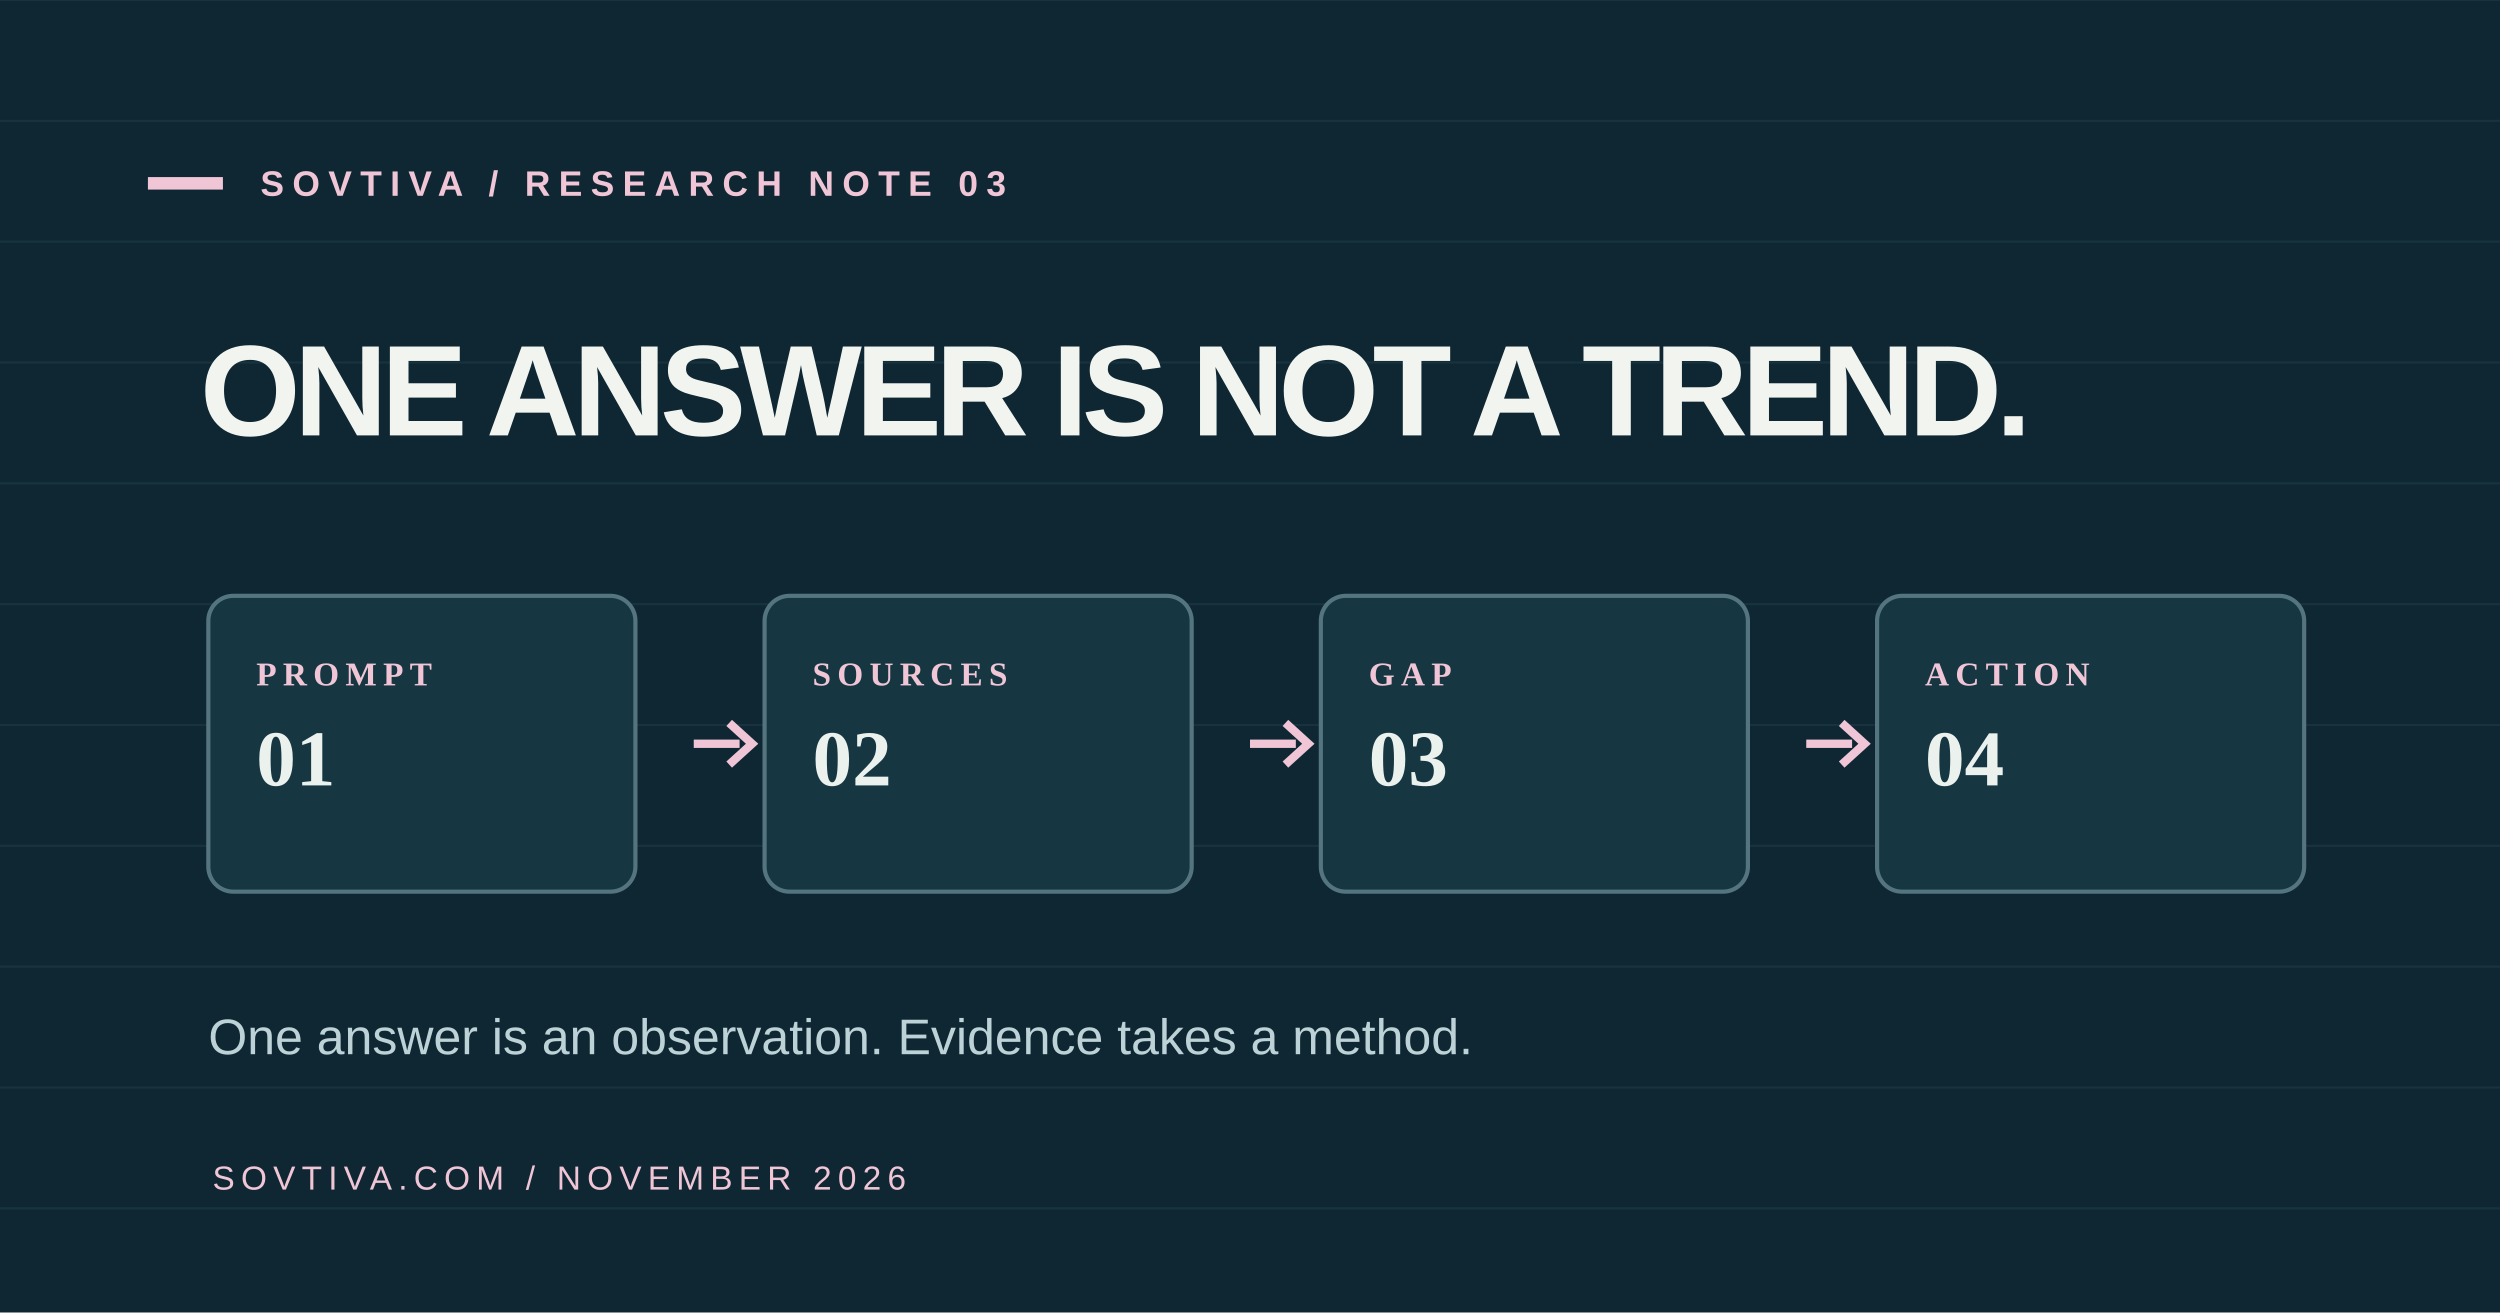
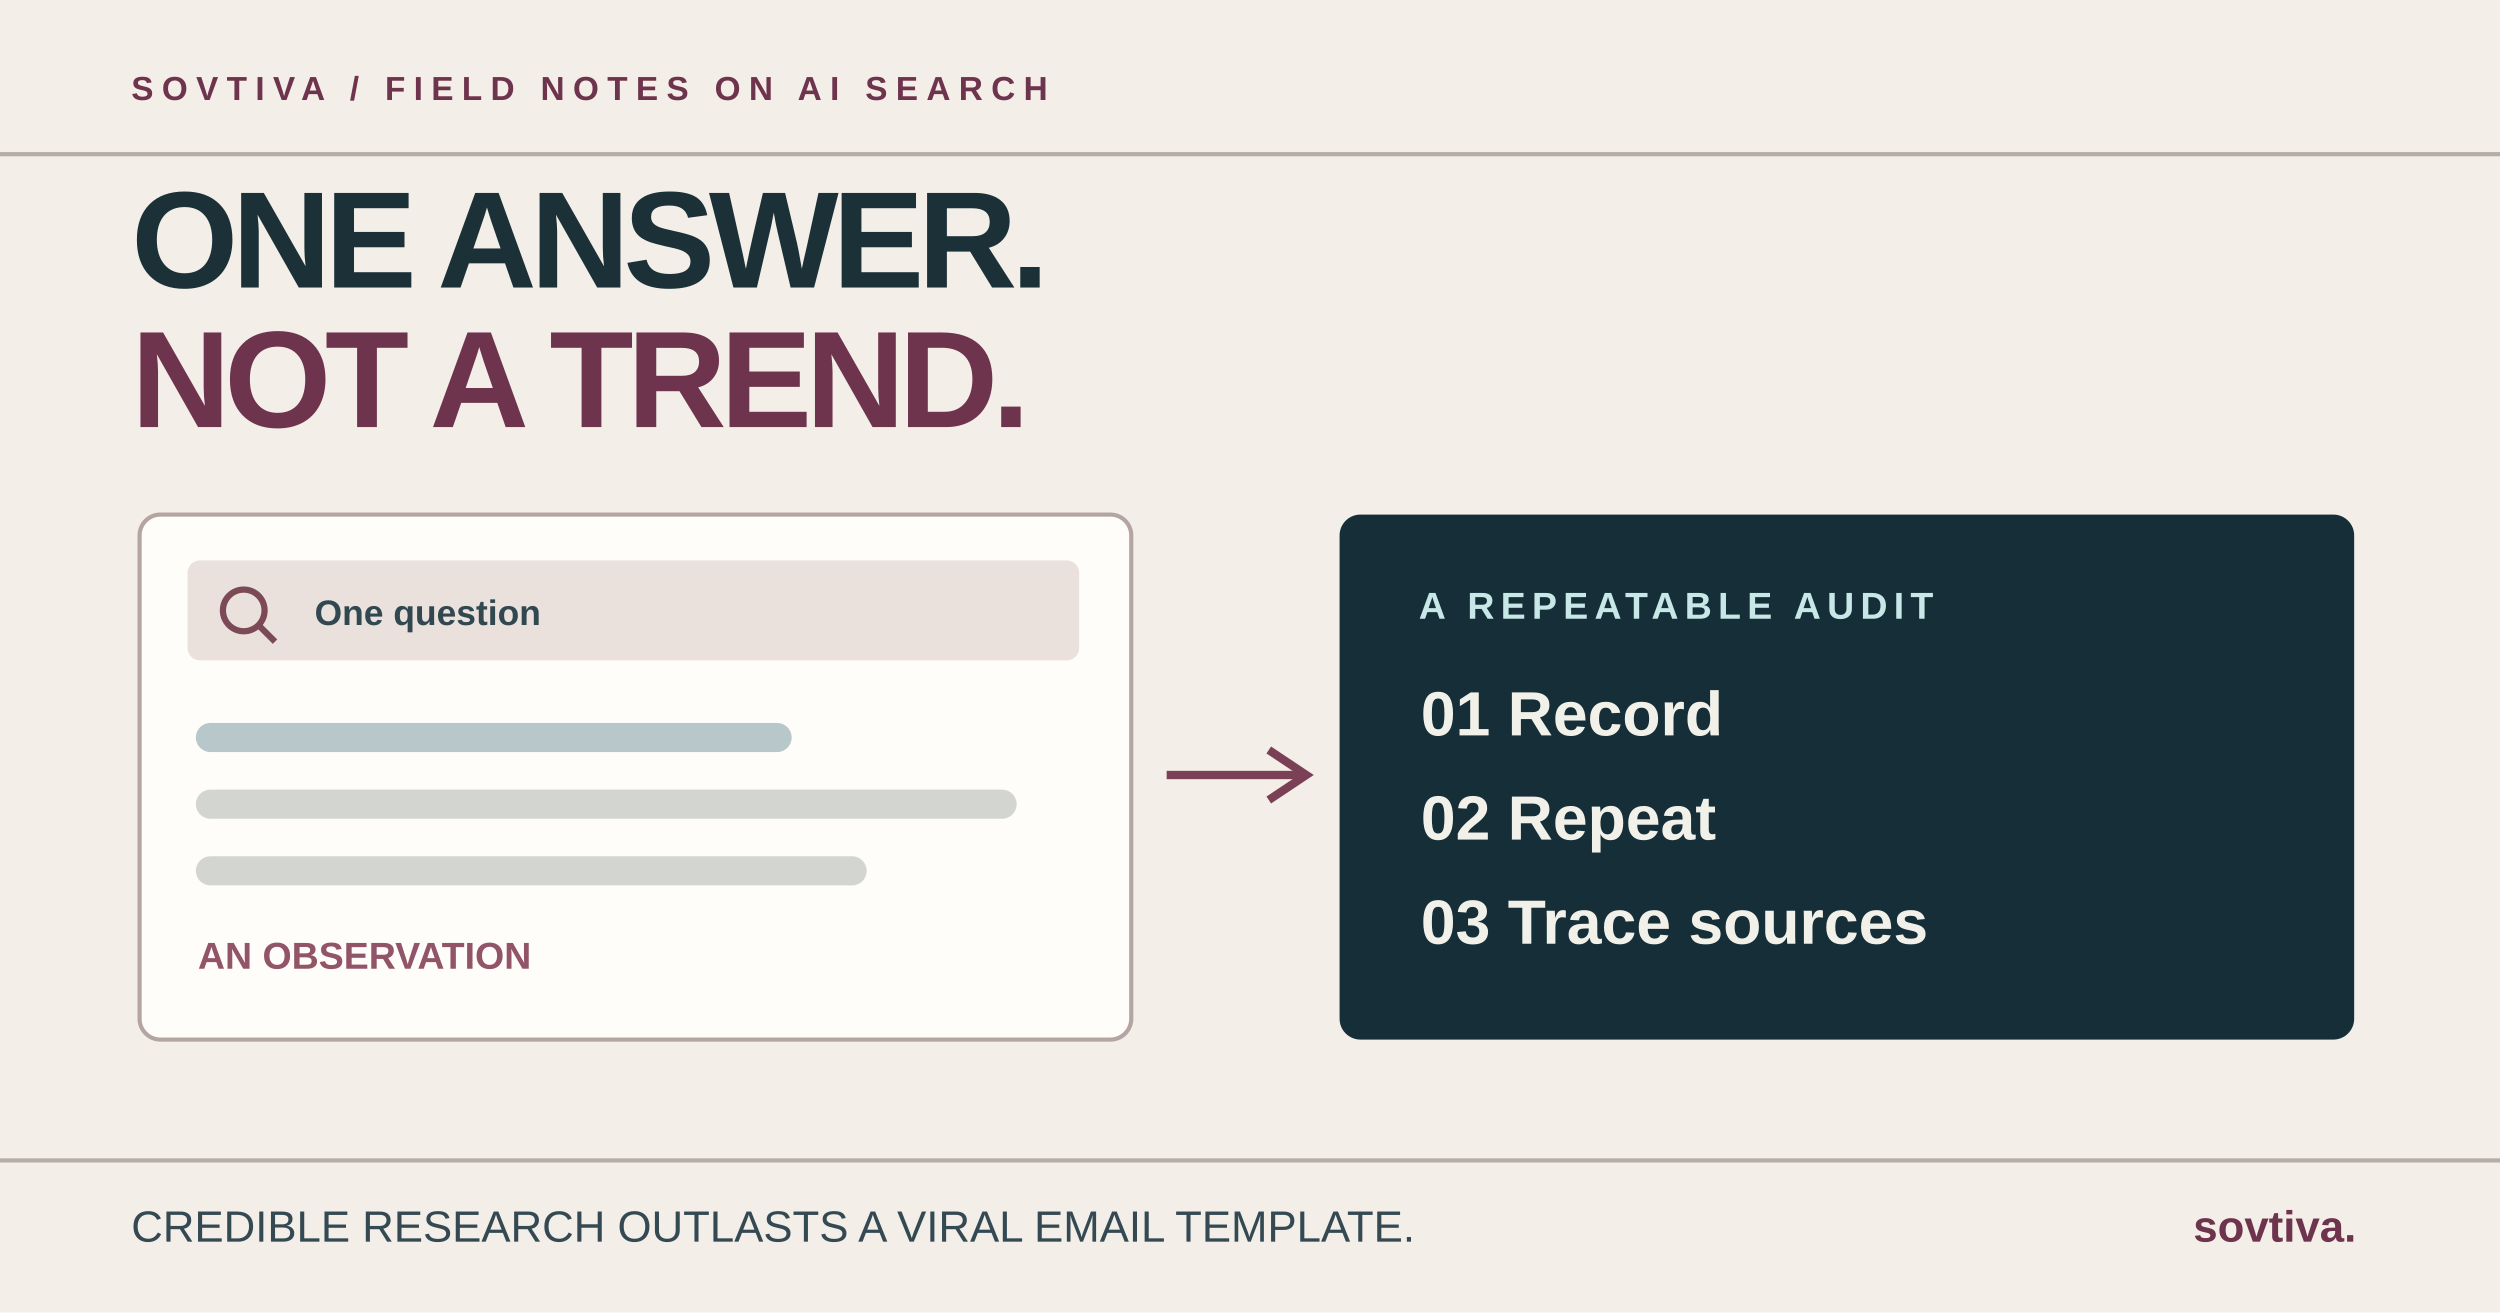
- <svg xmlns="http://www.w3.org/2000/svg" viewBox="0 0 1200 630" width="1200" height="630" role="img" aria-label="Sovtiva Research conceptual workflow illustration">
-   <rect width="1200" height="630" fill="#0e2733" />
-   <path d="M0 0H1200M0 58H1200M0 116H1200M0 174H1200M0 232H1200M0 290H1200M0 348H1200M0 406H1200M0 464H1200M0 522H1200M0 580H1200" stroke="#24434d" stroke-width="1" opacity=".44" />
-   <g transform="translate(71,72)">
-     <path d="M0 16h36" stroke="#f0c6d6" stroke-width="6" />
-     <text x="54" y="22" fill="#f0c6d6" font-family="Arial,sans-serif" font-weight="700" font-size="17" letter-spacing="4">SOVTIVA / RESEARCH NOTE 03</text>
+ <svg xmlns="http://www.w3.org/2000/svg" viewBox="0 0 1200 630" role="img" aria-labelledby="title desc">
+   <rect width="1200" height="630" fill="#f3eee8" />
+   <path d="M0 74H1200 M0 557H1200" stroke="#b5ada8" stroke-width="2" />
+   <text x="63" y="48" fill="#6e334d" font-family="Arial,sans-serif" font-size="16" font-weight="700" letter-spacing="4">SOVTIVA / FIELD NOTES ON AI SEARCH</text>
+   <text x="63" y="138" fill="#1b3037" font-family="Arial,sans-serif" font-weight="800" font-size="66" letter-spacing="-3">ONE ANSWER.</text>
+   <text x="63" y="205" fill="#6e334d" font-family="Arial,sans-serif" font-weight="800" font-size="66" letter-spacing="-3">NOT A TREND.</text>
+   <rect x="67" y="247" width="476" height="252" rx="10" fill="#fffdfa" stroke="#b4a5a1" stroke-width="2" />
+   <rect x="90" y="269" width="428" height="48" rx="6" fill="#eae1dc" />
+   <circle cx="117" cy="293" r="10" fill="none" stroke="#7b4a56" stroke-width="3" />
+   <path d="M124 300l8 8" stroke="#7b4a56" stroke-width="3" />
+   <text x="151" y="300" fill="#324851" font-family="Arial,sans-serif" font-size="17" font-weight="700">One question</text>
+   <rect x="94" y="347" width="286" height="14" rx="7" fill="#b8c7c9" />
+   <rect x="94" y="379" width="394" height="14" rx="7" fill="#d2d5d0" />
+   <rect x="94" y="411" width="322" height="14" rx="7" fill="#d2d5d0" />
+   <text x="95" y="465" fill="#915469" font-family="Arial,sans-serif" font-size="18" font-weight="700">AN OBSERVATION</text>
+   <path d="M560 372h65" stroke="#7b4055" stroke-width="4" />
+   <path d="M609 360l18 12-18 12" fill="none" stroke="#7b4055" stroke-width="4" />
+   <rect x="643" y="247" width="487" height="252" rx="10" fill="#152e38" />
+   <text x="681" y="297" fill="#c8e8e8" font-family="Arial,sans-serif" font-size="18" letter-spacing="3" font-weight="700">A REPEATABLE AUDIT</text>
+   <g font-family="Arial,sans-serif" fill="#f1f1e9" font-weight="700" font-size="30">
+     <text x="682" y="353">01  Record</text>
+     <text x="682" y="403">02  Repeat</text>
+     <text x="682" y="453">03  Trace sources</text>
  </g>
-   <text x="96" y="209" fill="#f2f5ef" font-family="Arial,sans-serif" font-size="62" font-weight="800" letter-spacing="-3">ONE ANSWER IS NOT A TREND.</text>
-   <rect x="100" y="286" width="205" height="142" rx="12" fill="#163742" stroke="#547580" stroke-width="2" />
-   <text x="123" y="329" fill="#f0c6d6" font-size="16" letter-spacing="3" font-weight="700">PROMPT</text>
-   <text x="123" y="377" fill="#ebf2ee" font-size="38" font-weight="800">01</text>
-   <rect x="367" y="286" width="205" height="142" rx="12" fill="#163742" stroke="#547580" stroke-width="2" />
-   <text x="390" y="329" fill="#f0c6d6" font-size="16" letter-spacing="3" font-weight="700">SOURCES</text>
-   <text x="390" y="377" fill="#ebf2ee" font-size="38" font-weight="800">02</text>
-   <rect x="634" y="286" width="205" height="142" rx="12" fill="#163742" stroke="#547580" stroke-width="2" />
-   <text x="657" y="329" fill="#f0c6d6" font-size="16" letter-spacing="3" font-weight="700">GAP</text>
-   <text x="657" y="377" fill="#ebf2ee" font-size="38" font-weight="800">03</text>
-   <rect x="901" y="286" width="205" height="142" rx="12" fill="#163742" stroke="#547580" stroke-width="2" />
-   <text x="924" y="329" fill="#f0c6d6" font-size="16" letter-spacing="3" font-weight="700">ACTION</text>
-   <text x="924" y="377" fill="#ebf2ee" font-size="38" font-weight="800">04</text>
-   <path d="M333 357 h22" stroke="#f0c6d6" stroke-width="4" />
-   <path d="M350 347 l11 10 -11 10" fill="none" stroke="#f0c6d6" stroke-width="4" />
-   <path d="M600 357 h22" stroke="#f0c6d6" stroke-width="4" />
-   <path d="M617 347 l11 10 -11 10" fill="none" stroke="#f0c6d6" stroke-width="4" />
-   <path d="M867 357 h22" stroke="#f0c6d6" stroke-width="4" />
-   <path d="M884 347 l11 10 -11 10" fill="none" stroke="#f0c6d6" stroke-width="4" />
-   <text x="100" y="506" fill="#bdd2d6" font-family="Arial,sans-serif" font-size="24">One answer is an observation. Evidence takes a method.</text>
-   <text x="102" y="571" fill="#f0c6d6" font-family="Arial,sans-serif" font-size="16" letter-spacing="3">SOVTIVA.COM  /  NOVEMBER 2026</text>
+   <text x="63" y="596" fill="#344952" font-family="Arial,sans-serif" font-size="21">CREDIBLE RESEARCH OUTLASTS A VIRAL EMAIL TEMPLATE.</text>
+   <text x="1131" y="596" fill="#6e334d" text-anchor="end" font-family="Arial,sans-serif" font-size="21" font-weight="800">sovtiva.</text>
</svg>
